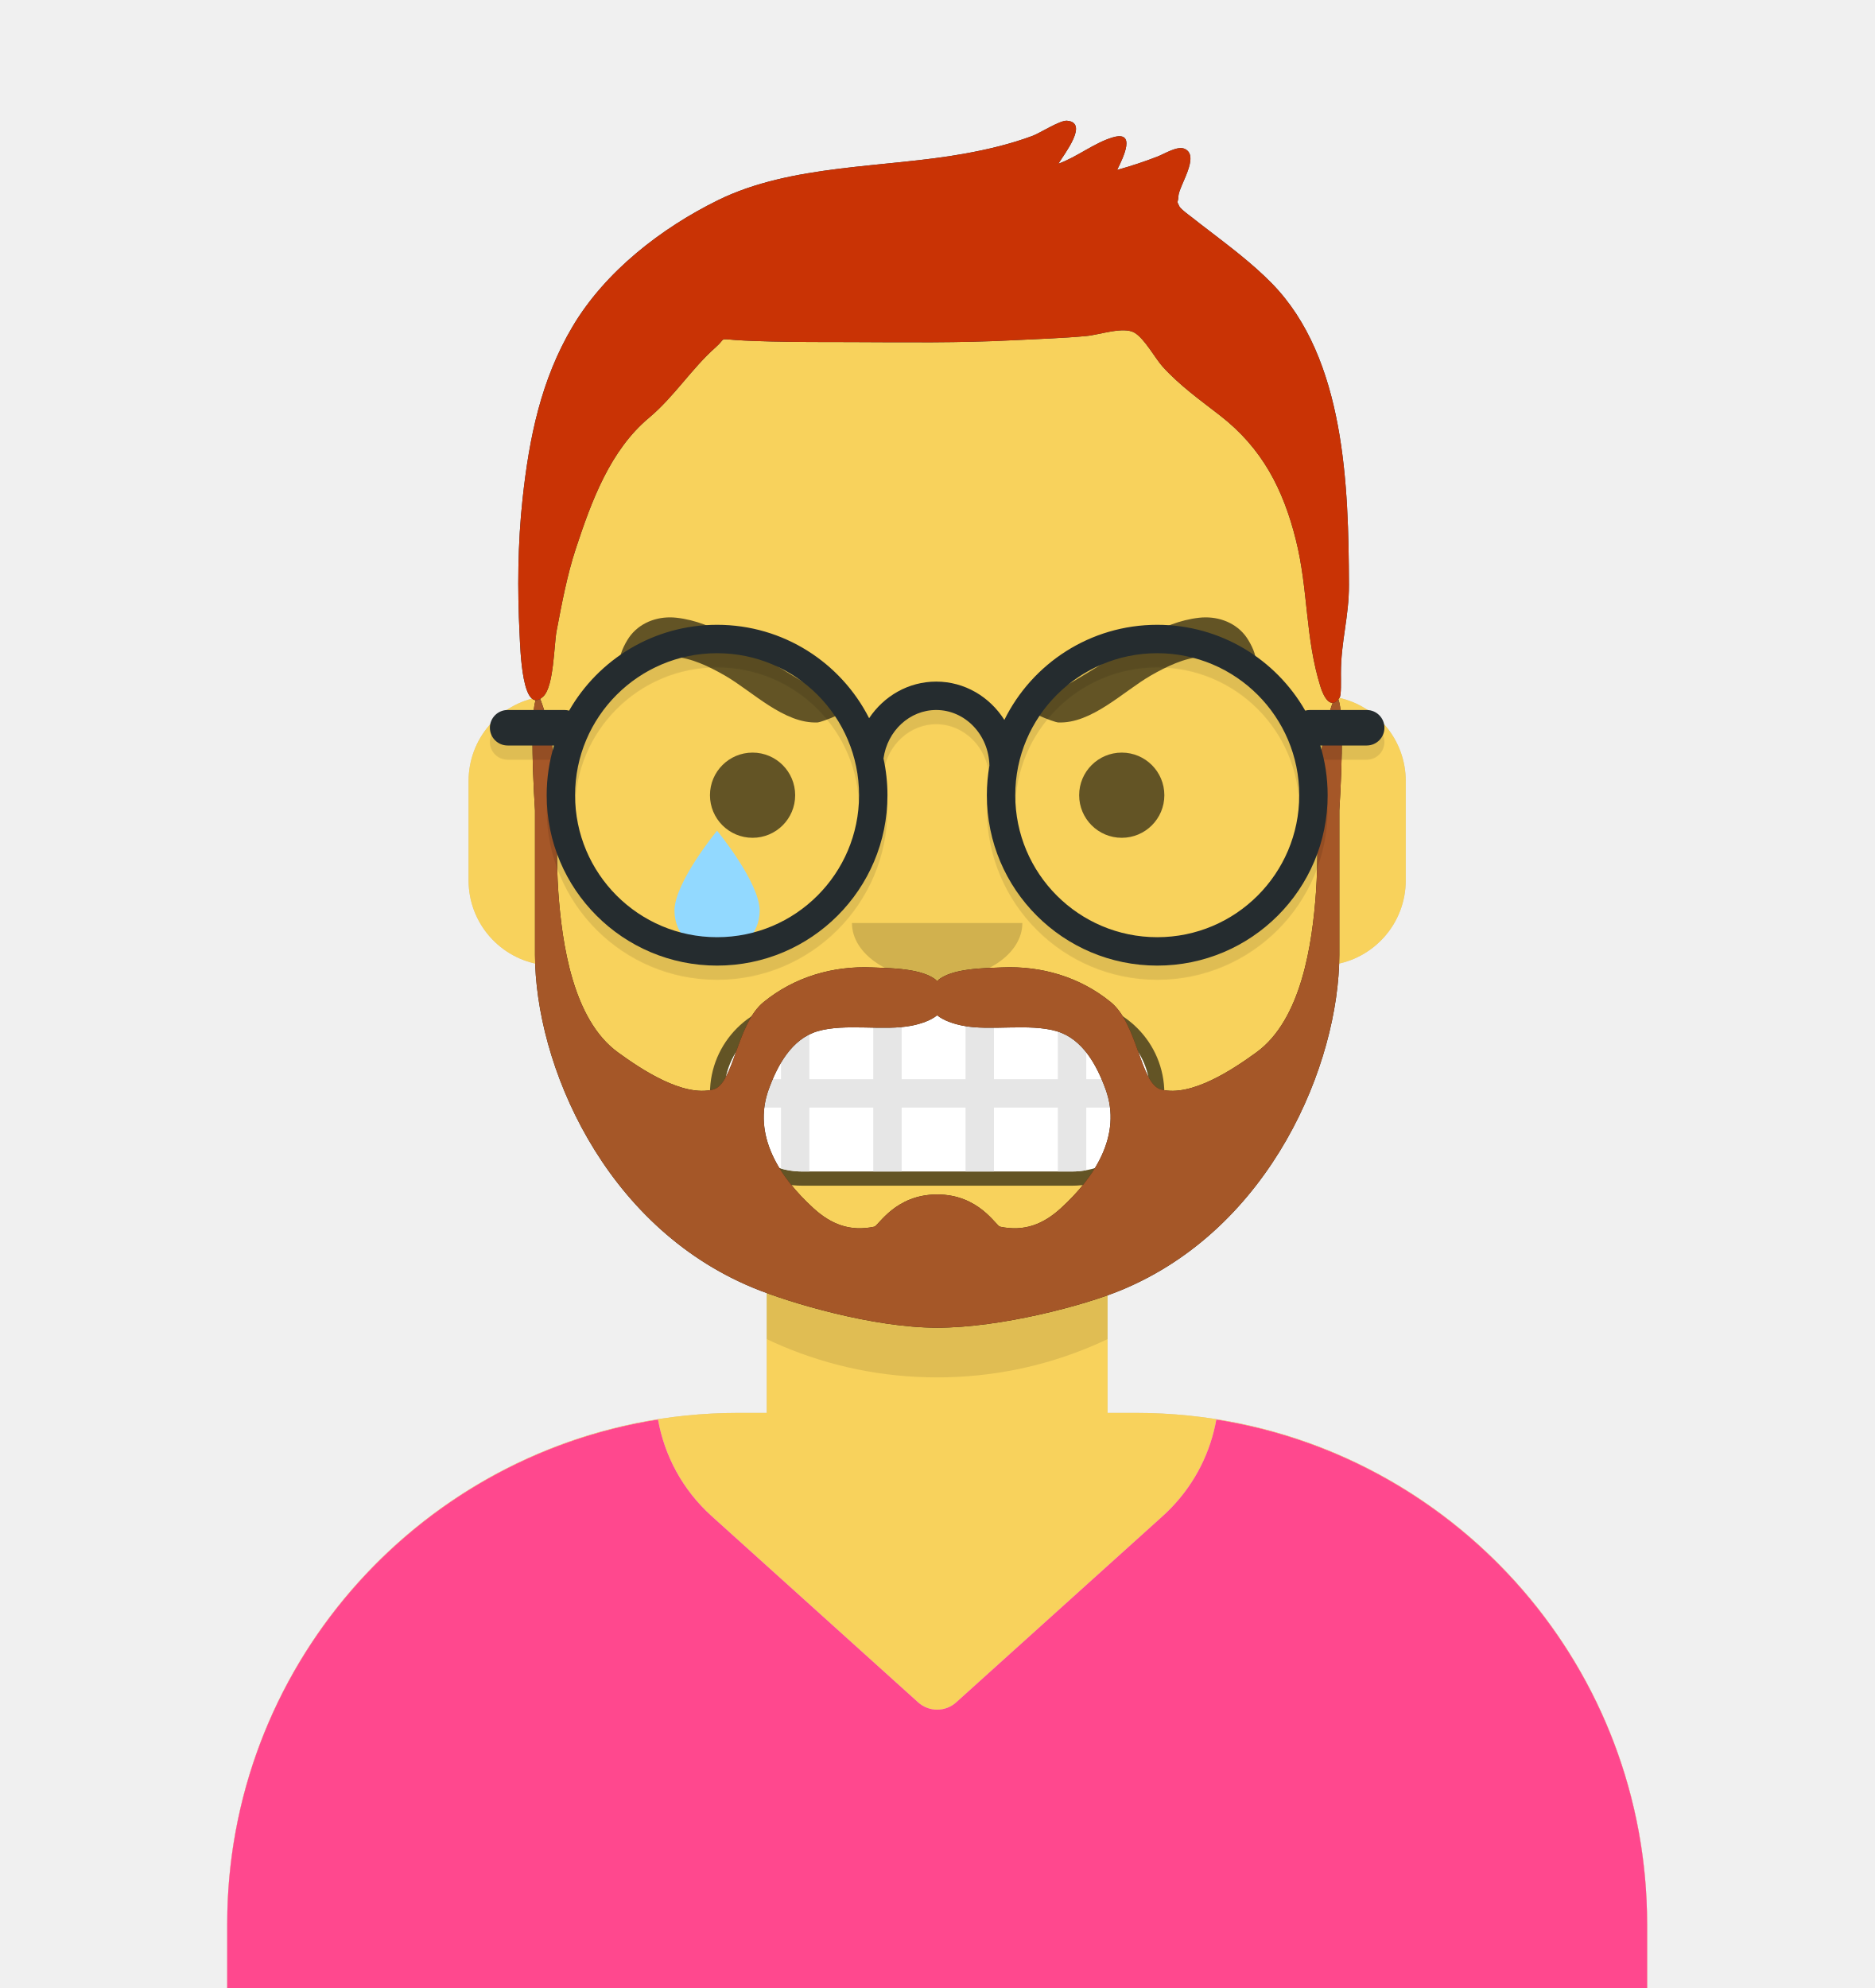
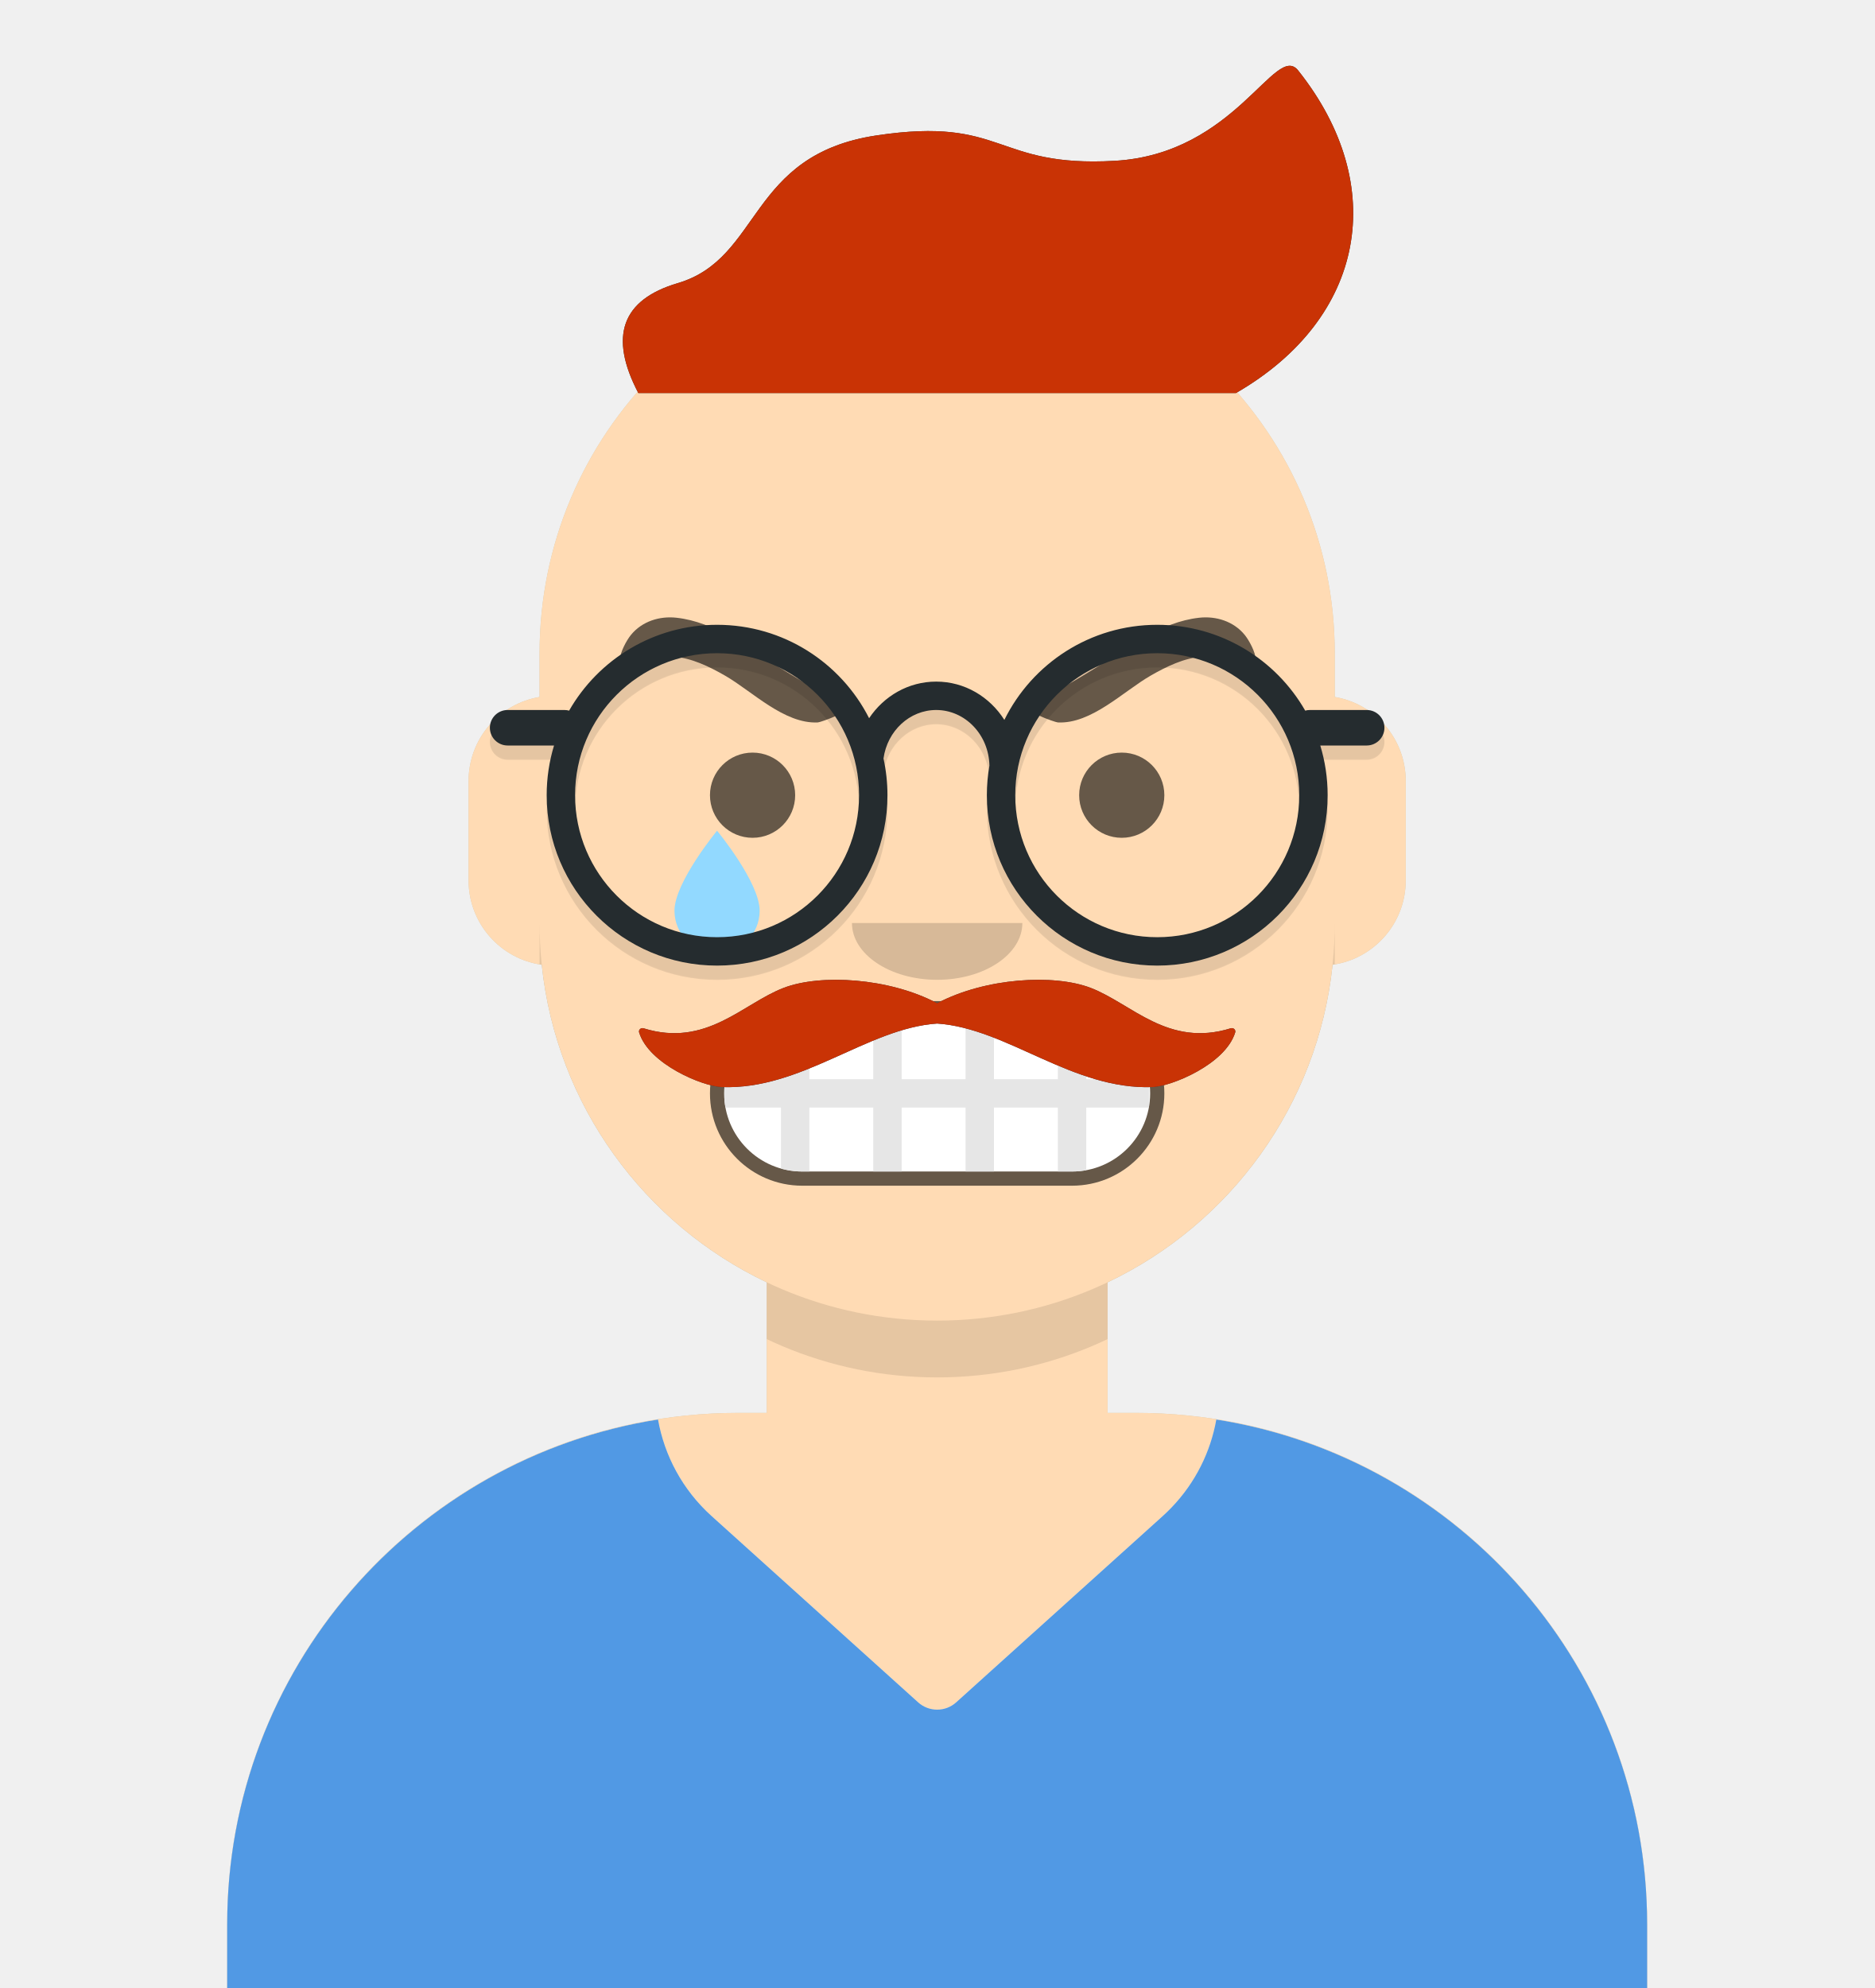
<svg xmlns="http://www.w3.org/2000/svg" xmlns:xlink="http://www.w3.org/1999/xlink" width="264px" height="280px" viewBox="0 0 264 280" version="1.1">
  <defs>
-     <circle id="react-path-1467591" cx="120" cy="120" r="120" />
-     <path d="M12,160 C12,226.274 65.726,280 132,280 C198.274,280 252,226.274 252,160 L264,160 L264,-1.42108547e-14 L-3.19744231e-14,-1.42108547e-14 L-3.19744231e-14,160 L12,160 Z" id="react-path-1467592" />
-     <path d="M124,144.611 L124,163 L128,163 L128,163 C167.765,163 200,195.235 200,235 L200,244 L0,244 L0,235 C-4.86974701e-15,195.235 32.235,163 72,163 L72,163 L76,163 L76,144.611 C58.763,136.422 46.372,119.687 44.305,99.881 C38.48,99.058 34,94.052 34,88 L34,74 C34,68.054 38.325,63.118 44,62.166 L44,56 L44,56 C44,25.072 69.072,5.68137151e-15 100,0 L100,0 L100,0 C130.928,-5.68137151e-15 156,25.072 156,56 L156,62.166 C161.675,63.118 166,68.054 166,74 L166,88 C166,94.052 161.52,99.058 155.695,99.881 C153.628,119.687 141.237,136.422 124,144.611 Z" id="react-path-1467593" />
+     <circle id="react-path-9936668" cx="120" cy="120" r="120" />
+     <path d="M12,160 C12,226.274 65.726,280 132,280 C198.274,280 252,226.274 252,160 L264,160 L264,-1.42108547e-14 L-3.19744231e-14,-1.42108547e-14 L-3.19744231e-14,160 L12,160 Z" id="react-path-9936669" />
+     <path d="M124,144.611 L124,163 L128,163 L128,163 C167.765,163 200,195.235 200,235 L200,244 L0,244 L0,235 C-4.86974701e-15,195.235 32.235,163 72,163 L72,163 L76,163 L76,144.611 C58.763,136.422 46.372,119.687 44.305,99.881 C38.48,99.058 34,94.052 34,88 L34,74 C34,68.054 38.325,63.118 44,62.166 L44,56 L44,56 C44,25.072 69.072,5.68137151e-15 100,0 L100,0 L100,0 C130.928,-5.68137151e-15 156,25.072 156,56 L156,62.166 C161.675,63.118 166,68.054 166,74 L166,88 C166,94.052 161.52,99.058 155.695,99.881 C153.628,119.687 141.237,136.422 124,144.611 Z" id="react-path-9936670" />
  </defs>
  <g id="Avataaar" stroke="none" stroke-width="1" fill="none" fill-rule="evenodd">
    <g transform="translate(-825, -1100)" id="Avataaar/Circle">
      <g transform="translate(825, 1100)">
        <g id="Mask" />
-         <g id="Avataaar" stroke-width="1" fill-rule="evenodd" mask="url(#react-mask-1467595)">
+         <g id="Avataaar" stroke-width="1" fill-rule="evenodd" mask="url(#react-mask-9936672)">
          <g id="Body" transform="translate(32, 36)">
-             <mask id="react-mask-1467596" fill="white">
-               <use xlink:href="#react-path-1467593" />
+             <mask id="react-mask-9936673" fill="white">
+               <use xlink:href="#react-path-9936670" />
            </mask>
-             <use fill="#D0C6AC" xlink:href="#react-path-1467593" />
-             <g id="Skin/👶🏽-03-Brown" mask="url(#react-mask-1467596)" fill="#F8D25C">
+             <use fill="#D0C6AC" xlink:href="#react-path-9936670" />
+             <g id="Skin/👶🏽-03-Brown" mask="url(#react-mask-9936673)" fill="#FFDBB4">
              <g transform="translate(0, 0)" id="Color">
                <rect x="0" y="0" width="264" height="280" />
              </g>
            </g>
-             <path d="M156,79 L156,102 C156,132.928 130.928,158 100,158 C69.072,158 44,132.928 44,102 L44,79 L44,94 C44,124.928 69.072,150 100,150 C130.928,150 156,124.928 156,94 L156,79 Z" id="Neck-Shadow" fill-opacity="0.1" fill="#000000" mask="url(#react-mask-1467596)" />
+             <path d="M156,79 L156,102 C156,132.928 130.928,158 100,158 C69.072,158 44,132.928 44,102 L44,79 L44,94 C44,124.928 69.072,150 100,150 C130.928,150 156,124.928 156,94 L156,79 Z" id="Neck-Shadow" fill-opacity="0.1" fill="#000000" mask="url(#react-mask-9936673)" />
          </g>
          <g id="Clothing/Shirt-V-Neck" transform="translate(0, 170)">
            <defs>
-               <path d="M171.32,29.936 C205.706,35.367 232,65.139 232,101.052 L232,110 L32,110 L32,101.052 C32,65.138 58.294,35.366 92.682,29.936 C93.584,35.005 96.116,39.824 100.236,43.539 L100.236,43.539 L129.321,69.768 C130.843,71.14 133.157,71.14 134.679,69.768 L134.679,69.768 L163.764,43.539 C164.189,43.155 164.601,42.756 164.998,42.343 C168.414,38.787 170.517,34.452 171.32,29.936 Z" id="react-path-1467597" />
+               <path d="M171.32,29.936 C205.706,35.367 232,65.139 232,101.052 L232,110 L32,110 L32,101.052 C32,65.138 58.294,35.366 92.682,29.936 C93.584,35.005 96.116,39.824 100.236,43.539 L100.236,43.539 L129.321,69.768 C130.843,71.14 133.157,71.14 134.679,69.768 L134.679,69.768 L163.764,43.539 C164.189,43.155 164.601,42.756 164.998,42.343 C168.414,38.787 170.517,34.452 171.32,29.936 Z" id="react-path-9936674" />
            </defs>
-             <mask id="react-mask-1467598" fill="white">
-               <use xlink:href="#react-path-1467597" />
+             <mask id="react-mask-9936675" fill="white">
+               <use xlink:href="#react-path-9936674" />
            </mask>
-             <use id="Clothes" fill="#E6E6E6" fill-rule="evenodd" xlink:href="#react-path-1467597" />
-             <g id="Color/Palette/Gray-01" mask="url(#react-mask-1467598)" fill-rule="evenodd" fill="#FF488E">
+             <use id="Clothes" fill="#E6E6E6" fill-rule="evenodd" xlink:href="#react-path-9936674" />
+             <g id="Color/Palette/Gray-01" mask="url(#react-mask-9936675)" fill-rule="evenodd" fill="#5199E4">
              <rect id="🖍Color" x="0" y="0" width="264" height="110" />
            </g>
          </g>
          <g id="Face" transform="translate(76, 82)" fill="#000000">
            <g id="Mouth/Grimace" transform="translate(2, 52)">
              <defs>
-                 <rect id="react-path-1467599" x="24" y="9" width="60" height="22" rx="11" />
+                 <rect id="react-path-9936676" x="24" y="9" width="60" height="22" rx="11" />
              </defs>
              <rect id="Mouth" fill-opacity="0.6" fill="#000000" fill-rule="evenodd" x="22" y="7" width="64" height="26" rx="13" />
-               <mask id="react-mask-1467600" fill="white">
-                 <use xlink:href="#react-path-1467599" />
+               <mask id="react-mask-9936677" fill="white">
+                 <use xlink:href="#react-path-9936676" />
              </mask>
-               <use id="Mouth" fill="#FFFFFF" fill-rule="evenodd" xlink:href="#react-path-1467599" />
-               <path d="M71,22 L62,22 L62,34 L58,34 L58,22 L49,22 L49,34 L45,34 L45,22 L36,22 L36,34 L32,34 L32,22 L24,22 L24,18 L32,18 L32,6 L36,6 L36,18 L45,18 L45,6 L49,6 L49,18 L58,18 L58,6 L62,6 L62,18 L71,18 L71,6 L75,6 L75,18 L83.867,18 L83.867,22 L75,22 L75,34 L71,34 L71,22 Z" id="Grimace-Teeth" fill="#E6E6E6" fill-rule="evenodd" mask="url(#react-mask-1467600)" />
+               <use id="Mouth" fill="#FFFFFF" fill-rule="evenodd" xlink:href="#react-path-9936676" />
+               <path d="M71,22 L62,22 L62,34 L58,34 L58,22 L49,22 L49,34 L45,34 L45,22 L36,22 L36,34 L32,34 L32,22 L24,22 L24,18 L32,18 L32,6 L36,6 L36,18 L45,18 L45,6 L49,6 L49,18 L58,18 L58,6 L62,6 L62,18 L71,18 L71,6 L75,6 L75,18 L83.867,18 L83.867,22 L75,22 L75,34 L71,34 L71,22 Z" id="Grimace-Teeth" fill="#E6E6E6" fill-rule="evenodd" mask="url(#react-mask-9936677)" />
            </g>
            <g id="Nose/Default" transform="translate(28, 40)" fill-opacity="0.16">
              <path d="M16,8 C16,12.418 21.373,16 28,16 L28,16 C34.627,16 40,12.418 40,8" id="Nose" />
            </g>
            <g id="Eyes/Cry-😢" transform="translate(0, 8)">
              <circle id="Eye" fill-opacity="0.6" fill="#000000" fill-rule="evenodd" cx="30" cy="22" r="6" />
              <path d="M25,27 C25,27 19,34.271 19,38.271 C19,41.585 21.686,44.271 25,44.271 C28.314,44.271 31,41.585 31,38.271 C31,34.271 25,27 25,27 Z" id="Drop" fill="#92D9FF" fill-rule="nonzero" />
              <circle id="Eye" fill-opacity="0.6" fill="#000000" fill-rule="evenodd" cx="82" cy="22" r="6" />
            </g>
            <g id="Eyebrow/Natural/Angry-Natural" fill-opacity="0.6">
              <path d="M44.857,12.228 C44.858,12.219 44.858,12.219 44.857,12.228 M17.586,7.892 C15.244,8.33 13.087,9.788 12.152,12.099 C11.801,12.967 11.392,14.924 11.708,15.807 C11.828,16.143 12.033,16.101 12.956,16.043 C14.644,15.937 16.933,13.662 18.748,13.256 C21.275,12.69 23.983,13.115 26.496,13.688 C30.811,14.673 36.485,17.788 40.946,16.17 C41.278,16.05 45.621,12.923 44.369,12.277 C43.924,11.907 41.137,12.085 40.622,11.999 C38.228,11.597 35.73,10.935 33.373,10.327 C28.233,9 22.967,6.881 17.586,7.892" id="Eyebrows-The-Web" transform="translate(28.0947, 12.1275) rotate(17) translate(-28.0947, -12.1275) " />
              <path d="M100.918,12.209 C100.92,12.2 100.92,12.2 100.918,12.209 M73.586,7.892 C71.244,8.33 69.087,9.788 68.152,12.099 C67.801,12.967 67.392,14.924 67.708,15.807 C67.828,16.143 68.033,16.101 68.956,16.043 C70.644,15.937 72.933,13.662 74.748,13.256 C77.275,12.69 79.983,13.115 82.496,13.688 C86.811,14.673 92.485,17.788 96.946,16.17 C97.278,16.05 101.621,12.923 100.369,12.277 C99.924,11.907 97.137,12.085 96.622,11.999 C94.228,11.597 91.73,10.935 89.373,10.327 C84.233,9 78.967,6.881 73.586,7.892" id="Eyebrows-The-Web" transform="translate(84.0947, 12.1275) scale(-1, 1) rotate(17) translate(-84.0947, -12.1275) " />
            </g>
          </g>
          <g id="Top" stroke-width="1" fill-rule="evenodd">
            <defs>
-               <rect id="react-path-1467605" x="0" y="0" width="264" height="280" />
-               <path d="M180.15,39.92 C177.39,37.1 174.186,34.707 171.069,32.307 C170.382,31.777 169.683,31.261 169.011,30.712 C168.858,30.587 167.292,29.466 167.105,29.053 C166.654,28.06 166.915,28.833 166.977,27.649 C167.056,26.151 170.111,21.919 167.831,20.949 C166.828,20.522 165.04,21.658 164.078,22.033 C162.196,22.767 160.292,23.393 158.347,23.933 C159.279,22.076 161.055,18.359 157.716,19.354 C155.114,20.129 152.69,22.122 150.076,23.059 C150.941,21.642 154.4,17.248 151.274,17.002 C150.302,16.926 147.471,18.75 146.424,19.14 C143.287,20.305 140.083,21.059 136.79,21.653 C125.592,23.671 112.497,23.095 102.137,28.193 C94.149,32.124 86.263,38.222 81.648,45.988 C77.201,53.473 75.538,61.664 74.607,70.241 C73.924,76.536 73.868,83.043 74.188,89.36 C74.292,91.43 74.525,100.971 77.532,98.081 C79.03,96.642 79.019,90.828 79.396,88.86 C80.147,84.945 80.87,81.013 82.122,77.223 C84.328,70.544 86.931,63.43 92.427,58.83 C95.954,55.878 98.431,51.889 101.806,48.911 C103.322,47.574 102.165,47.713 104.603,47.889 C106.241,48.006 107.885,48.051 109.526,48.094 C113.322,48.193 117.124,48.168 120.921,48.181 C128.568,48.209 136.179,48.317 143.819,47.916 C147.214,47.739 150.618,47.642 154.004,47.328 C155.895,47.153 159.251,45.941 160.808,46.867 C162.233,47.714 163.713,50.482 164.736,51.615 C167.154,54.294 170.036,56.339 172.862,58.535 C178.757,63.115 181.732,68.867 183.523,76.023 C185.306,83.153 184.806,89.768 187.013,96.785 C187.402,98.018 188.429,100.145 189.695,98.239 C189.93,97.885 189.87,95.939 189.87,94.819 C189.87,90.3 191.014,86.908 191,82.359 C190.944,68.527 190.496,50.491 180.15,39.92 Z" id="react-path-1467604" />
-               <filter x="-0.8%" y="-2.0%" width="101.5%" height="108.0%" filterUnits="objectBoundingBox" id="react-filter-1467601">
+               <rect id="react-path-9936682" x="0" y="0" width="264" height="280" />
+               <path d="M90.91,55.361 L175.086,55.361 C193.333,44.834 196.759,26.151 183.85,9.926 C180.636,5.887 175.086,21.676 158.029,22.65 C140.971,23.625 142.609,16.35 124.458,19.074 C106.306,21.798 108.312,36.378 96.467,39.877 C88.571,42.209 86.719,47.371 90.91,55.361 Z" id="react-path-9936681" />
+               <filter x="-0.8%" y="-2.0%" width="101.5%" height="108.0%" filterUnits="objectBoundingBox" id="react-filter-9936678">
                <feOffset dx="0" dy="2" in="SourceAlpha" result="shadowOffsetOuter1" />
                <feColorMatrix values="0 0 0 0 0   0 0 0 0 0   0 0 0 0 0  0 0 0 0.16 0" type="matrix" in="shadowOffsetOuter1" result="shadowMatrixOuter1" />
                <feMerge>
                  <feMergeNode in="shadowMatrixOuter1" />
                  <feMergeNode in="SourceGraphic" />
                </feMerge>
              </filter>
            </defs>
-             <mask id="react-mask-1467603" fill="white">
-               <use xlink:href="#react-path-1467605" />
+             <mask id="react-mask-9936680" fill="white">
+               <use xlink:href="#react-path-9936682" />
            </mask>
            <g id="Mask" />
-             <g id="Top/Short-Hair/Short-Flat" mask="url(#react-mask-1467603)">
+             <g id="Top/Short-Hair/Frizzle" mask="url(#react-mask-9936680)">
              <g transform="translate(-1, 0)">
-                 <g id="Facial-Hair/Beard-Light" transform="translate(49, 72)">
+                 <g id="Facial-Hair/Moustache-Fancy" transform="translate(49, 72)">
                  <defs>
-                     <path d="M101.428,98.169 C98.915,100.463 96.237,101.494 92.853,100.773 C92.271,100.649 89.896,96.235 84,96.235 C78.103,96.235 75.729,100.649 75.147,100.773 C71.762,101.494 69.085,100.463 66.571,98.169 C61.846,93.856 57.917,87.908 60.278,81.419 C61.508,78.037 63.51,74.324 67.151,73.246 C71.038,72.096 76.497,73.244 80.415,72.458 C81.684,72.204 83.071,71.751 84,71 C84.929,71.751 86.316,72.204 87.585,72.458 C91.503,73.244 96.961,72.096 100.849,73.246 C104.49,74.324 106.491,78.037 107.722,81.419 C110.083,87.908 106.154,93.856 101.428,98.169 M140.081,26 C136.671,34.4 137.988,44.858 137.357,53.676 C136.844,60.843 135.337,71.586 128.973,76.215 C125.718,78.582 119.794,82.56 115.542,81.45 C112.615,80.686 112.302,72.29 108.455,69.147 C104.092,65.582 98.643,64.016 93.149,64.258 C90.779,64.362 85.984,64.337 84,66.16 C82.016,64.337 77.222,64.362 74.851,64.258 C69.357,64.016 63.908,65.582 59.545,69.147 C55.698,72.29 55.386,80.686 52.458,81.45 C48.206,82.56 42.282,78.582 39.027,76.215 C32.662,71.586 31.156,60.843 30.643,53.676 C30.012,44.858 31.329,34.4 27.919,26 C26.26,26 27.354,42.129 27.354,42.129 L27.354,62.485 C27.386,77.773 36.935,100.655 58.108,109.393 C63.286,111.53 75.015,115 84,115 C92.985,115 104.714,111.86 109.892,109.723 C131.065,100.986 140.614,77.773 140.646,62.485 L140.646,42.129 C140.646,42.129 141.74,26 140.081,26" id="react-path-1467607" />
+                     <path d="M84,69.297 C77.208,65.711 67.578,65.149 62.389,67.132 C56.614,69.337 51.505,75.583 42.639,72.828 C42.27,72.714 41.909,73.045 42.02,73.409 C43.394,77.918 51.028,81.007 53.622,81.108 C64.961,81.55 74.095,72.83 84,72.161 C93.906,72.83 103.039,81.55 114.379,81.108 C116.973,81.007 124.607,77.918 125.98,73.409 C126.091,73.045 125.731,72.714 125.362,72.828 C116.495,75.583 111.386,69.337 105.612,67.132 C100.422,65.149 90.792,65.711 84,69.297 Z" id="react-path-9936684" />
                  </defs>
-                   <mask id="react-mask-1467606" fill="white">
-                     <use xlink:href="#react-path-1467607" />
+                   <mask id="react-mask-9936683" fill="white">
+                     <use xlink:href="#react-path-9936684" />
                  </mask>
-                   <use id="Lite-Beard" fill="#331B0C" fill-rule="evenodd" xlink:href="#react-path-1467607" />
-                   <g id="Color/Hair/Brown" mask="url(#react-mask-1467606)" fill="#A55728">
+                   <use id="Moustache-U-a-Question" fill="#28354B" fill-rule="evenodd" xlink:href="#react-path-9936684" />
+                   <g id="Color/Hair/Brown" mask="url(#react-mask-9936683)" fill="#C93305">
                    <g transform="translate(-32, 0)" id="Color">
                      <rect x="0" y="0" width="264" height="244" />
                    </g>
                  </g>
                </g>
-                 <mask id="react-mask-1467602" fill="white">
-                   <use xlink:href="#react-path-1467604" />
+                 <mask id="react-mask-9936679" fill="white">
+                   <use xlink:href="#react-path-9936681" />
                </mask>
-                 <use id="Short-Hair" stroke="none" fill="#1F3140" fill-rule="evenodd" xlink:href="#react-path-1467604" />
-                 <g id="Skin/👶🏽-03-Brown" mask="url(#react-mask-1467602)" fill="#C93305">
+                 <use id="Hair-Maks" stroke="none" fill="#252E32" fill-rule="evenodd" xlink:href="#react-path-9936681" />
+                 <g id="Skin/👶🏽-03-Brown" mask="url(#react-mask-9936679)" fill="#C93305">
                  <g transform="translate(0, 0) " id="Color">
                    <rect x="0" y="0" width="264" height="280" />
                  </g>
                </g>
                <g id="Top/_Resources/Round" fill="none" transform="translate(62, 85)">
                  <defs>
-                     <path d="M80.465,16.394 C84.38,8.459 92.553,3 102,3 C110.92,3 118.703,7.866 122.84,15.088 C123.05,15.031 123.272,15 123.5,15 L131.5,15 C132.881,15 134,16.119 134,17.5 C134,18.881 132.881,20 131.5,20 L124.963,20 C125.637,22.215 126,24.565 126,27 C126,40.255 115.255,51 102,51 C88.745,51 78,40.255 78,27 C78,25.578 78.124,24.185 78.361,22.831 C78.276,18.455 74.914,15 70.862,15 C67.126,15 63.975,17.94 63.442,21.83 C63.807,23.495 64,25.225 64,27 C64,40.255 53.255,51 40,51 C26.745,51 16,40.255 16,27 C16,24.565 16.363,22.215 17.037,20 L10.5,20 C9.119,20 8,18.881 8,17.5 C8,16.119 9.119,15 10.5,15 L10.5,15 L18.5,15 C18.728,15 18.95,15.031 19.16,15.088 C23.297,7.866 31.08,3 40,3 C49.352,3 57.455,8.349 61.416,16.155 C63.493,13.039 66.949,11 70.862,11 C74.875,11 78.407,13.144 80.465,16.394 Z M40,47 C51.046,47 60,38.046 60,27 C60,15.954 51.046,7 40,7 C28.954,7 20,15.954 20,27 C20,38.046 28.954,47 40,47 Z M102,47 C113.046,47 122,38.046 122,27 C122,15.954 113.046,7 102,7 C90.954,7 82,15.954 82,27 C82,38.046 90.954,47 102,47 Z" id="react-path-1467608" />
-                     <filter x="-0.8%" y="-2.1%" width="101.6%" height="108.3%" filterUnits="objectBoundingBox" id="react-filter-1467609">
+                     <path d="M80.465,16.394 C84.38,8.459 92.553,3 102,3 C110.92,3 118.703,7.866 122.84,15.088 C123.05,15.031 123.272,15 123.5,15 L131.5,15 C132.881,15 134,16.119 134,17.5 C134,18.881 132.881,20 131.5,20 L124.963,20 C125.637,22.215 126,24.565 126,27 C126,40.255 115.255,51 102,51 C88.745,51 78,40.255 78,27 C78,25.578 78.124,24.185 78.361,22.831 C78.276,18.455 74.914,15 70.862,15 C67.126,15 63.975,17.94 63.442,21.83 C63.807,23.495 64,25.225 64,27 C64,40.255 53.255,51 40,51 C26.745,51 16,40.255 16,27 C16,24.565 16.363,22.215 17.037,20 L10.5,20 C9.119,20 8,18.881 8,17.5 C8,16.119 9.119,15 10.5,15 L10.5,15 L18.5,15 C18.728,15 18.95,15.031 19.16,15.088 C23.297,7.866 31.08,3 40,3 C49.352,3 57.455,8.349 61.416,16.155 C63.493,13.039 66.949,11 70.862,11 C74.875,11 78.407,13.144 80.465,16.394 Z M40,47 C51.046,47 60,38.046 60,27 C60,15.954 51.046,7 40,7 C28.954,7 20,15.954 20,27 C20,38.046 28.954,47 40,47 Z M102,47 C113.046,47 122,38.046 122,27 C122,15.954 113.046,7 102,7 C90.954,7 82,15.954 82,27 C82,38.046 90.954,47 102,47 Z" id="react-path-9936685" />
+                     <filter x="-0.8%" y="-2.1%" width="101.6%" height="108.3%" filterUnits="objectBoundingBox" id="react-filter-9936686">
                      <feOffset dx="0" dy="2" in="SourceAlpha" result="shadowOffsetOuter1" />
                      <feColorMatrix values="0 0 0 0 0   0 0 0 0 0   0 0 0 0 0  0 0 0 0.1 0" type="matrix" in="shadowOffsetOuter1" />
                    </filter>
                  </defs>
                  <g id="Lennon-Glasses">
-                     <use fill="black" fill-opacity="1" filter="url(#react-filter-1467609)" xlink:href="#react-path-1467608" />
-                     <use fill="#252C2F" fill-rule="evenodd" xlink:href="#react-path-1467608" />
+                     <use fill="black" fill-opacity="1" filter="url(#react-filter-9936686)" xlink:href="#react-path-9936685" />
+                     <use fill="#252C2F" fill-rule="evenodd" xlink:href="#react-path-9936685" />
                  </g>
                </g>
              </g>
            </g>
          </g>
        </g>
      </g>
    </g>
  </g>
</svg>
